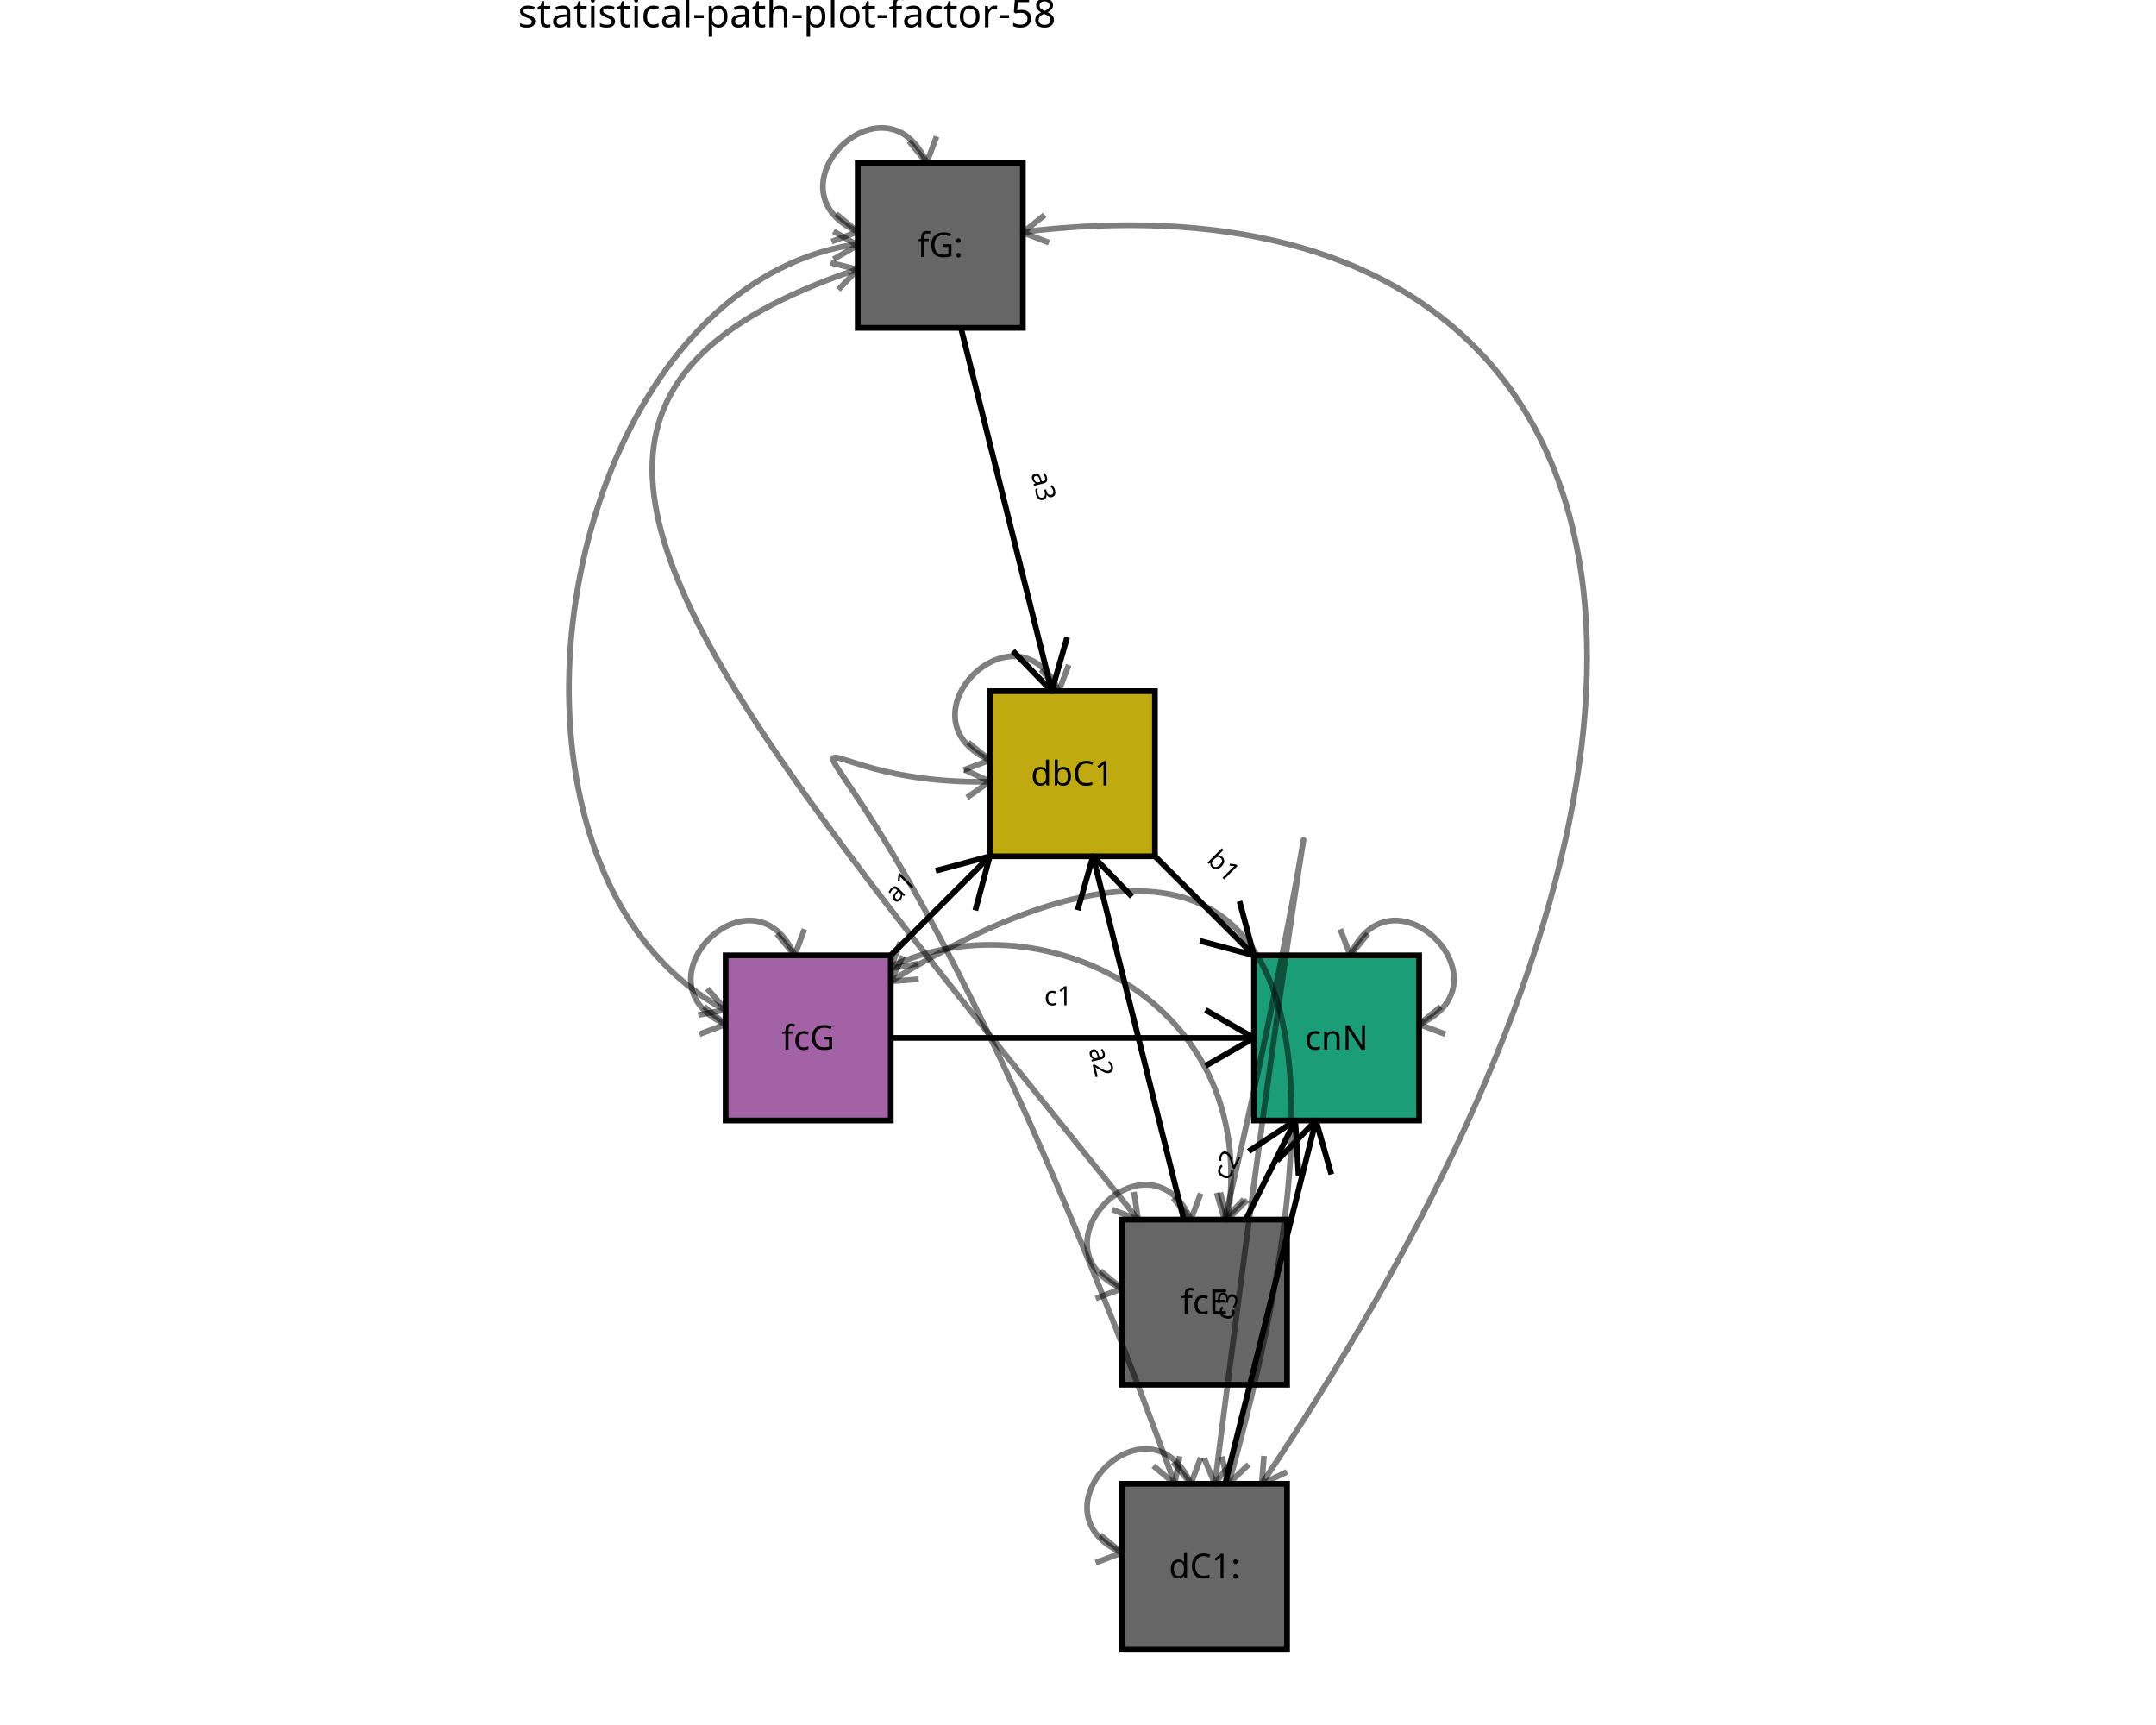
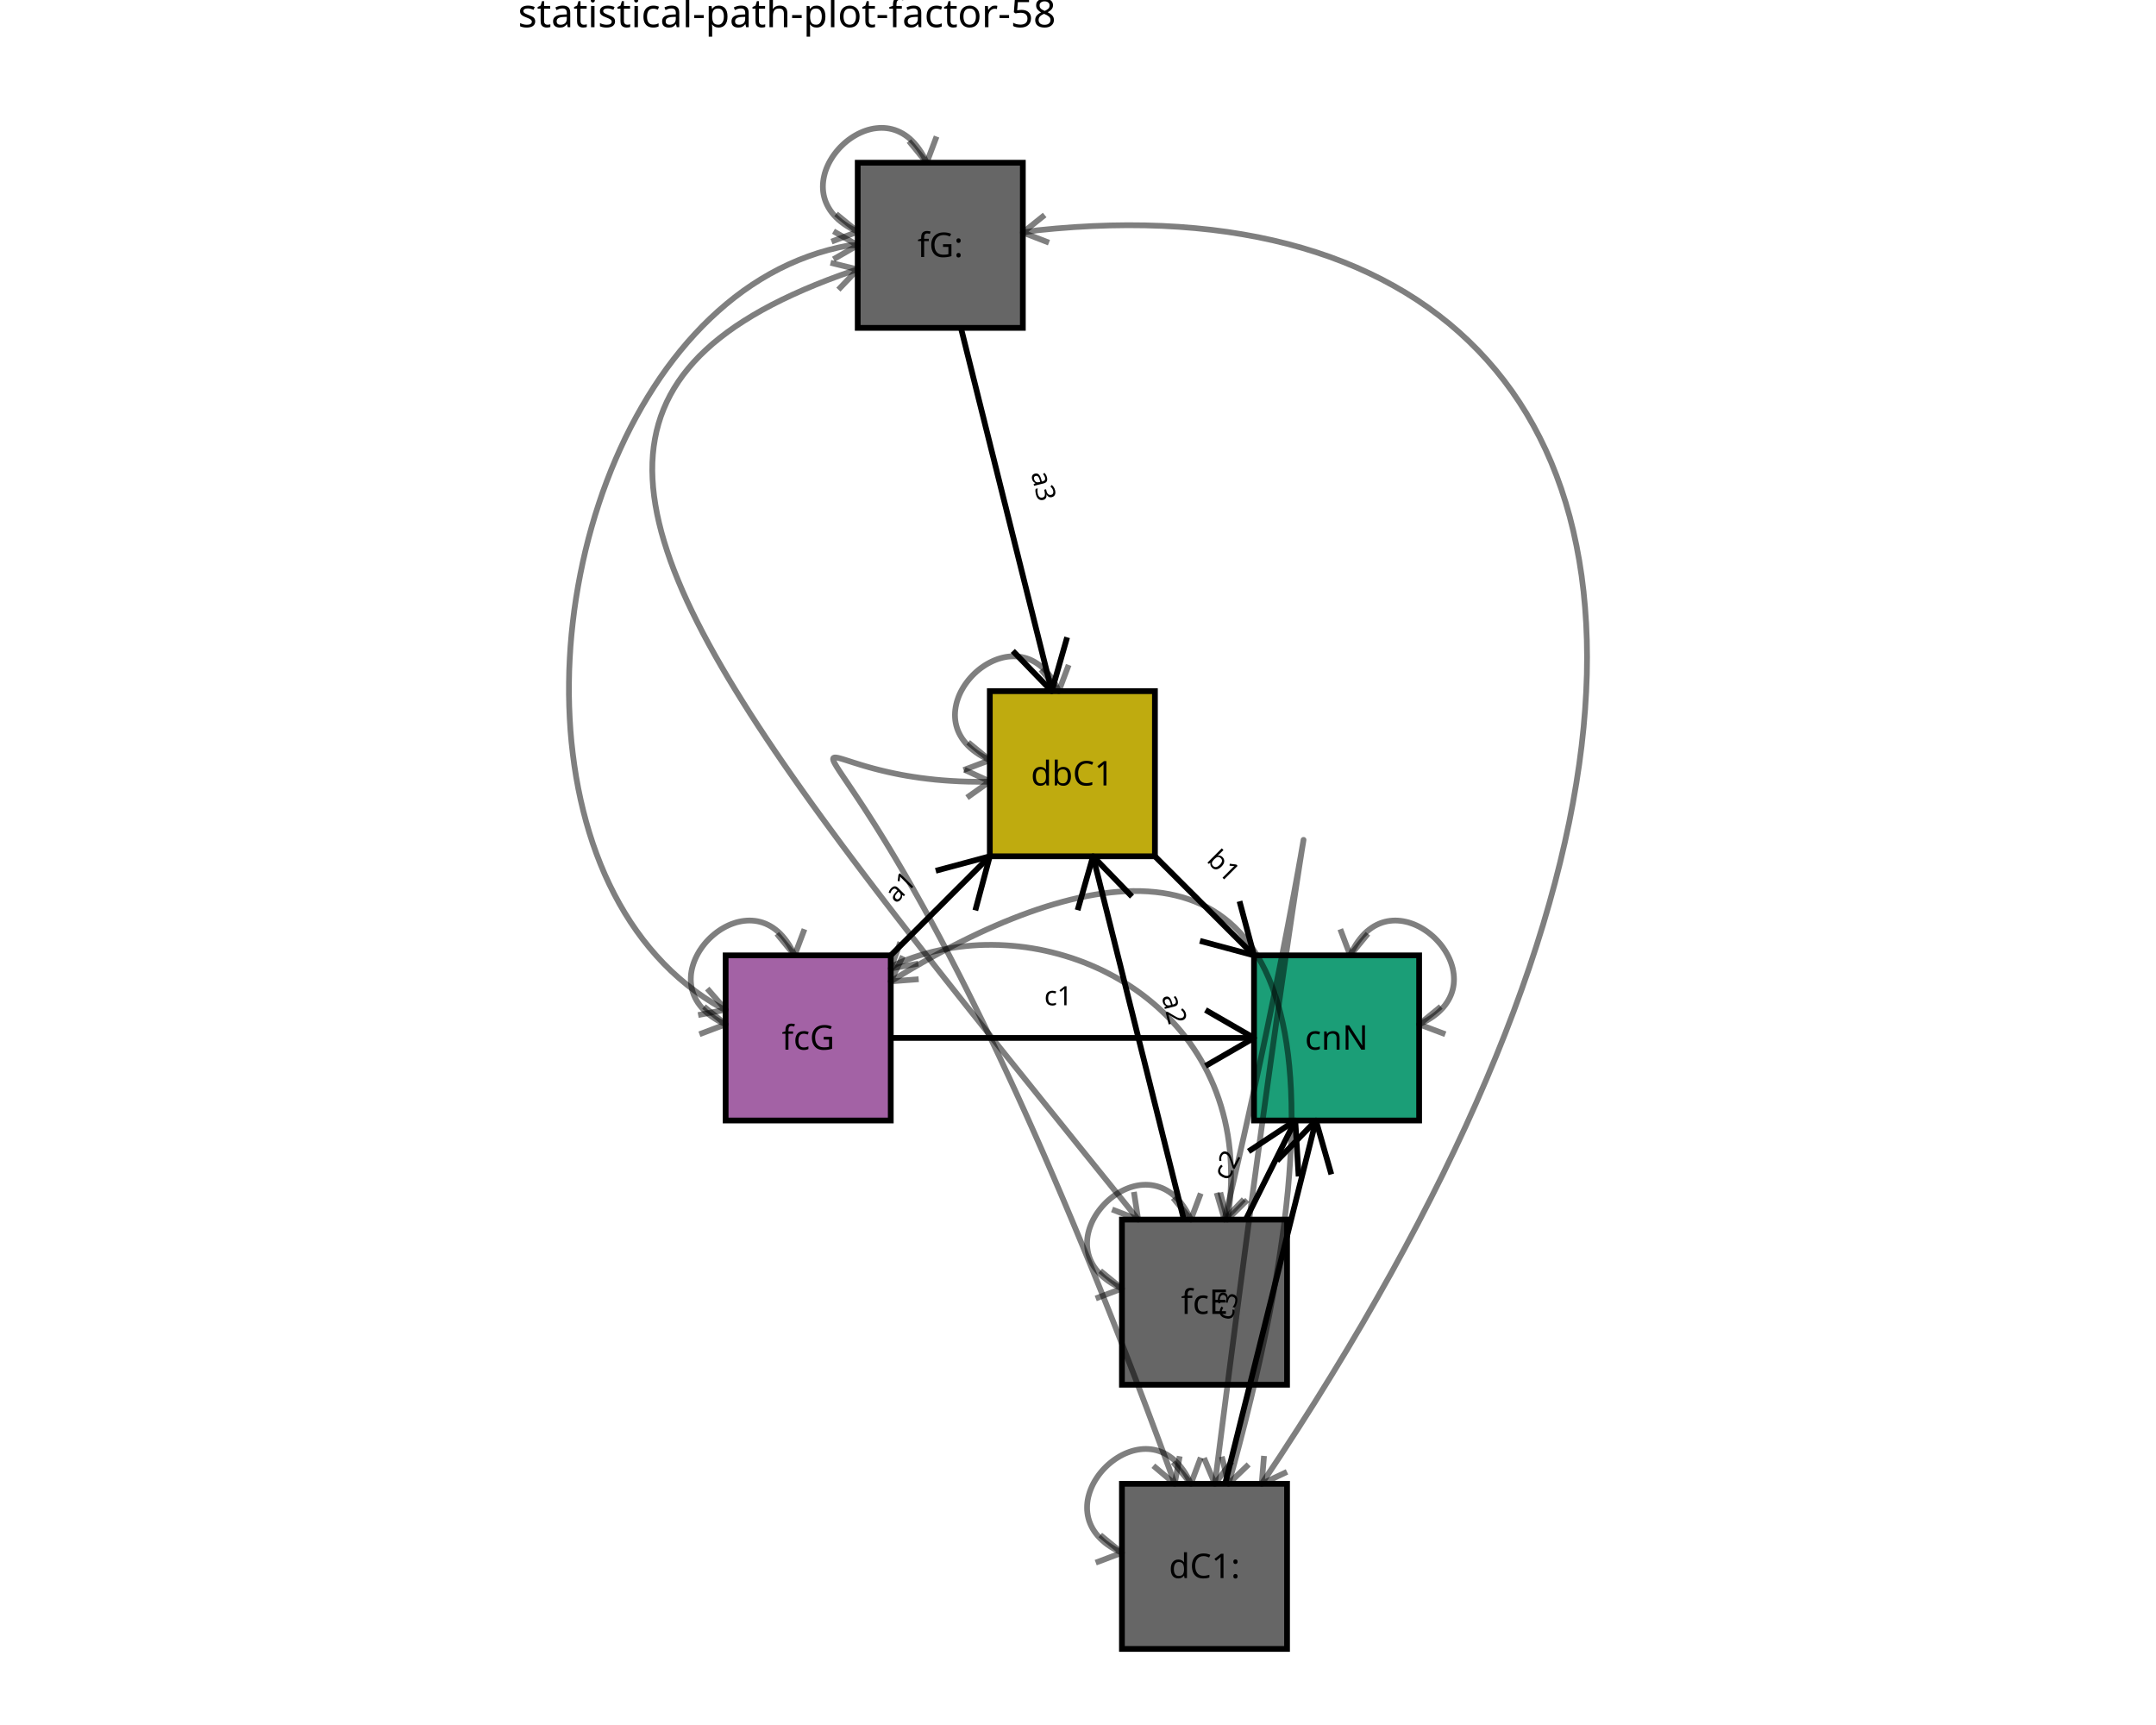
<svg xmlns="http://www.w3.org/2000/svg" class="svglite" data-engine-version="2.0" width="720.00pt" height="576.00pt" viewBox="0 0 720.00 576.00">
  <defs>
    <style type="text/css">
    .svglite line, .svglite polyline, .svglite polygon, .svglite path, .svglite rect, .svglite circle {
      fill: none;
      stroke: #000000;
      stroke-linecap: round;
      stroke-linejoin: round;
      stroke-miterlimit: 10.00;
    }
  </style>
  </defs>
  <rect width="100%" height="100%" style="stroke: none; fill: #FFFFFF;" />
  <defs>
    <clipPath id="cpMC4wMHw3MjAuMDB8MC4wMHw1NzYuMDA=">
      <rect x="0.00" y="0.00" width="720.00" height="576.00" />
    </clipPath>
  </defs>
  <g clip-path="url(#cpMC4wMHw3MjAuMDB8MC4wMHw1NzYuMDA=)">
</g>
  <defs>
    <clipPath id="cpMTczLjAwfDU0Ny4wMHwwLjAwfDU3Ni4wMA==">
      <rect x="173.00" y="0.00" width="373.99" height="576.00" />
    </clipPath>
  </defs>
  <g clip-path="url(#cpMTczLjAwfDU0Ny4wMHwwLjAwfDU3Ni4wMA==)">
    <rect x="173.00" y="0.00" width="373.99" height="576.00" style="stroke-width: 10.67; stroke: none;" />
  </g>
  <g clip-path="url(#cpMC4wMHw3MjAuMDB8MC4wMHw1NzYuMDA=)">
</g>
  <defs>
    <clipPath id="cpMTczLjAwfDU0Ny4wMHwxNy4zMHw1NzYuMDA=">
      <rect x="173.00" y="17.30" width="373.99" height="558.70" />
    </clipPath>
  </defs>
  <g clip-path="url(#cpMTczLjAwfDU0Ny4wMHwxNy4zMHw1NzYuMDA=)">
    <rect x="173.00" y="17.30" width="373.99" height="558.70" style="stroke-width: 10.67; stroke: none;" />
    <rect x="242.33" y="319.01" width="55.14" height="55.14" style="stroke-width: 1.92; stroke-linecap: butt; stroke-linejoin: miter; fill: #A362A5;" />
    <rect x="418.78" y="319.01" width="55.14" height="55.14" style="stroke-width: 1.92; stroke-linecap: butt; stroke-linejoin: miter; fill: #1B9E77;" />
    <rect x="330.55" y="230.79" width="55.14" height="55.14" style="stroke-width: 1.92; stroke-linecap: butt; stroke-linejoin: miter; fill: #BFAB0F;" />
    <rect x="374.67" y="407.24" width="55.14" height="55.14" style="stroke-width: 1.92; stroke-linecap: butt; stroke-linejoin: miter; fill: #666666;" />
    <rect x="286.44" y="54.34" width="55.14" height="55.14" style="stroke-width: 1.92; stroke-linecap: butt; stroke-linejoin: miter; fill: #666666;" />
    <rect x="374.67" y="495.46" width="55.14" height="55.14" style="stroke-width: 1.92; stroke-linecap: butt; stroke-linejoin: miter; fill: #666666;" />
    <polyline points="297.47,346.58 298.42,346.58 300.20,346.58 301.98,346.58 303.76,346.58 305.55,346.58 307.33,346.58 309.11,346.58 310.89,346.58 312.68,346.58 314.46,346.58 316.24,346.58 318.02,346.58 319.80,346.58 321.59,346.58 323.37,346.58 325.15,346.58 326.93,346.58 328.72,346.58 330.50,346.58 332.28,346.58 334.06,346.58 335.85,346.58 337.63,346.58 339.41,346.58 341.19,346.58 342.97,346.58 344.76,346.58 346.54,346.58 348.32,346.58 350.10,346.58 351.89,346.58 353.67,346.58 355.45,346.58 357.23,346.58 359.02,346.58 360.80,346.58 362.58,346.58 364.36,346.58 366.14,346.58 367.93,346.58 369.71,346.58 371.49,346.58 373.27,346.58 375.06,346.58 376.84,346.58 378.62,346.58 380.40,346.58 382.19,346.58 383.97,346.58 385.75,346.58 387.53,346.58 389.31,346.58 391.10,346.58 392.88,346.58 394.66,346.58 396.44,346.58 398.23,346.58 400.01,346.58 401.79,346.58 403.57,346.58 405.36,346.58 407.14,346.58 408.92,346.58 410.70,346.58 412.49,346.58 414.27,346.58 416.05,346.58 417.83,346.58 418.78,346.58 " style="stroke-width: 1.92; stroke-linecap: butt;" />
    <polyline points="402.58,355.93 418.78,346.58 402.58,337.24 " style="stroke-width: 1.92; stroke-linecap: butt;" />
    <polyline points="297.47,319.01 297.53,318.96 298.42,318.07 299.31,317.18 300.20,316.29 301.09,315.39 301.98,314.50 302.87,313.61 303.76,312.72 304.65,311.83 305.55,310.94 306.44,310.05 307.33,309.16 308.22,308.26 309.11,307.37 310.00,306.48 310.89,305.59 311.78,304.70 312.68,303.81 313.57,302.92 314.46,302.03 315.35,301.14 316.24,300.24 317.13,299.35 318.02,298.46 318.91,297.57 319.80,296.68 320.70,295.79 321.59,294.90 322.48,294.01 323.37,293.12 324.26,292.22 325.15,291.33 326.04,290.44 326.93,289.55 327.82,288.66 328.72,287.77 329.61,286.88 330.50,285.99 330.55,285.93 " style="stroke-width: 1.92; stroke-linecap: butt;" />
    <polyline points="325.71,303.99 330.55,285.93 312.49,290.77 " style="stroke-width: 1.92; stroke-linecap: butt;" />
    <polyline points="385.75,285.99 386.64,286.88 387.53,287.77 388.42,288.66 389.31,289.55 390.21,290.44 391.10,291.33 391.99,292.22 392.88,293.12 393.77,294.01 394.66,294.90 395.55,295.79 396.44,296.68 397.34,297.57 398.23,298.46 399.12,299.35 400.01,300.24 400.90,301.14 401.79,302.03 402.68,302.92 403.57,303.81 404.46,304.70 405.36,305.59 406.25,306.48 407.14,307.37 408.03,308.26 408.92,309.16 409.81,310.05 410.70,310.94 411.59,311.83 412.49,312.72 413.38,313.61 414.27,314.50 415.16,315.39 416.05,316.29 416.94,317.18 417.83,318.07 418.72,318.96 418.78,319.01 " style="stroke-width: 1.92; stroke-linecap: butt;" />
    <polyline points="400.72,314.17 418.78,319.01 413.94,300.95 " style="stroke-width: 1.92; stroke-linecap: butt;" />
    <polyline points="416.02,407.24 416.05,407.18 416.50,406.29 416.94,405.40 417.39,404.51 417.83,403.62 418.28,402.73 418.72,401.84 419.17,400.95 419.61,400.05 420.06,399.16 420.51,398.27 420.95,397.38 421.40,396.49 421.84,395.60 422.29,394.71 422.73,393.82 423.18,392.93 423.62,392.03 424.07,391.14 424.52,390.25 424.96,389.36 425.41,388.47 425.85,387.58 426.30,386.69 426.74,385.80 427.19,384.90 427.63,384.01 428.08,383.12 428.53,382.23 428.97,381.34 429.42,380.45 429.86,379.56 430.31,378.67 430.75,377.78 431.20,376.88 431.64,375.99 432.09,375.10 432.54,374.21 432.56,374.16 " style="stroke-width: 1.92; stroke-linecap: butt;" />
    <polyline points="433.68,392.82 432.56,374.16 416.96,384.46 " style="stroke-width: 1.92; stroke-linecap: butt;" />
    <polyline points="395.34,407.24 395.11,406.29 394.66,404.51 394.22,402.73 393.77,400.95 393.33,399.16 392.88,397.38 392.43,395.60 391.99,393.82 391.54,392.03 391.10,390.25 390.65,388.47 390.21,386.69 389.76,384.90 389.31,383.12 388.87,381.34 388.42,379.56 387.98,377.78 387.53,375.99 387.09,374.21 386.64,372.43 386.20,370.65 385.75,368.86 385.30,367.08 384.86,365.30 384.41,363.52 383.97,361.73 383.52,359.95 383.08,358.17 382.63,356.39 382.19,354.61 381.74,352.82 381.29,351.04 380.85,349.26 380.40,347.48 379.96,345.69 379.51,343.91 379.07,342.13 378.62,340.35 378.18,338.56 377.73,336.78 377.28,335.00 376.84,333.22 376.39,331.44 375.95,329.65 375.50,327.87 375.06,326.09 374.61,324.31 374.17,322.52 373.72,320.74 373.27,318.96 372.83,317.18 372.38,315.39 371.94,313.61 371.49,311.83 371.05,310.05 370.60,308.26 370.15,306.48 369.71,304.70 369.26,302.92 368.82,301.14 368.37,299.35 367.93,297.57 367.48,295.79 367.04,294.01 366.59,292.22 366.14,290.44 365.70,288.66 365.25,286.88 365.02,285.93 " style="stroke-width: 1.92; stroke-linecap: butt;" />
    <polyline points="378.02,299.37 365.02,285.93 359.87,303.91 " style="stroke-width: 1.92; stroke-linecap: butt;" />
    <polyline points="320.90,109.48 321.14,110.43 321.59,112.21 322.03,113.99 322.48,115.77 322.92,117.56 323.37,119.34 323.81,121.12 324.26,122.90 324.71,124.69 325.15,126.47 325.60,128.25 326.04,130.03 326.49,131.82 326.93,133.60 327.38,135.38 327.82,137.16 328.27,138.94 328.72,140.73 329.16,142.51 329.61,144.29 330.05,146.07 330.50,147.86 330.94,149.64 331.39,151.42 331.84,153.20 332.28,154.99 332.73,156.77 333.17,158.55 333.62,160.33 334.06,162.11 334.51,163.90 334.95,165.68 335.40,167.46 335.85,169.24 336.29,171.03 336.74,172.81 337.18,174.59 337.63,176.37 338.07,178.16 338.52,179.94 338.96,181.72 339.41,183.50 339.86,185.28 340.30,187.07 340.75,188.85 341.19,190.63 341.64,192.41 342.08,194.20 342.53,195.98 342.97,197.76 343.42,199.54 343.87,201.33 344.31,203.11 344.76,204.89 345.20,206.67 345.65,208.46 346.09,210.24 346.54,212.02 346.98,213.80 347.43,215.58 347.88,217.37 348.32,219.15 348.77,220.93 349.21,222.71 349.66,224.50 350.10,226.28 350.55,228.06 350.99,229.84 351.23,230.79 " style="stroke-width: 1.92; stroke-linecap: butt;" />
    <polyline points="338.23,217.35 351.23,230.79 356.37,212.81 " style="stroke-width: 1.92; stroke-linecap: butt;" />
    <polyline points="409.13,495.46 409.37,494.52 409.81,492.74 410.26,490.95 410.70,489.17 411.15,487.39 411.59,485.61 412.04,483.82 412.49,482.04 412.93,480.26 413.38,478.48 413.82,476.69 414.27,474.91 414.71,473.13 415.16,471.35 415.60,469.56 416.05,467.78 416.50,466.00 416.94,464.22 417.39,462.44 417.83,460.65 418.28,458.87 418.72,457.09 419.17,455.31 419.61,453.52 420.06,451.74 420.51,449.96 420.95,448.18 421.40,446.39 421.84,444.61 422.29,442.83 422.73,441.05 423.18,439.27 423.62,437.48 424.07,435.70 424.52,433.92 424.96,432.14 425.41,430.35 425.85,428.57 426.30,426.79 426.74,425.01 427.19,423.22 427.63,421.44 428.08,419.66 428.53,417.88 428.97,416.10 429.42,414.31 429.86,412.53 430.31,410.75 430.75,408.97 431.20,407.18 431.64,405.40 432.09,403.62 432.54,401.84 432.98,400.05 433.43,398.27 433.87,396.49 434.32,394.71 434.76,392.93 435.21,391.14 435.66,389.36 436.10,387.58 436.55,385.80 436.99,384.01 437.44,382.23 437.88,380.45 438.33,378.67 438.77,376.88 439.22,375.10 439.46,374.16 " style="stroke-width: 1.92; stroke-linecap: butt;" />
    <polyline points="444.60,392.13 439.46,374.16 426.46,387.60 " style="stroke-width: 1.92; stroke-linecap: butt;" />
    <text x="353.43" y="335.68" text-anchor="middle" style="font-size: 8.91px; font-family: sans;" textLength="9.41px" lengthAdjust="spacingAndGlyphs">c1</text>
    <text transform="translate(302.80,298.27) rotate(-45)" text-anchor="middle" style="font-size: 8.91px; font-family: sans;" textLength="9.91px" lengthAdjust="spacingAndGlyphs">a1</text>
    <text transform="translate(406.44,291.26) rotate(-315)" text-anchor="middle" style="font-size: 8.91px; font-family: sans;" textLength="9.91px" lengthAdjust="spacingAndGlyphs">b1</text>
    <text transform="translate(412.27,390.37) rotate(-63)" text-anchor="middle" style="font-size: 8.91px; font-family: sans;" textLength="9.41px" lengthAdjust="spacingAndGlyphs">c2</text>
-     <text transform="translate(364.79,355.24) rotate(-284)" text-anchor="middle" style="font-size: 8.91px; font-family: sans;" textLength="9.91px" lengthAdjust="spacingAndGlyphs">a2</text>
+     <text transform="translate(389.18,337.63) rotate(-284)" text-anchor="middle" style="font-size: 8.91px; font-family: sans;" textLength="9.91px" lengthAdjust="spacingAndGlyphs">a2</text>
    <text transform="translate(345.51,162.96) rotate(-284)" text-anchor="middle" style="font-size: 8.91px; font-family: sans;" textLength="9.91px" lengthAdjust="spacingAndGlyphs">a3</text>
    <text transform="translate(412.58,436.69) rotate(-76)" text-anchor="middle" style="font-size: 8.91px; font-family: sans;" textLength="9.41px" lengthAdjust="spacingAndGlyphs">c3</text>
    <text x="269.90" y="350.50" text-anchor="middle" style="font-size: 11.38px; font-family: sans;" textLength="17.71px" lengthAdjust="spacingAndGlyphs">fcG</text>
    <text x="446.35" y="350.50" text-anchor="middle" style="font-size: 11.38px; font-family: sans;" textLength="20.25px" lengthAdjust="spacingAndGlyphs">cnN</text>
    <text x="358.12" y="262.28" text-anchor="middle" style="font-size: 11.38px; font-family: sans;" textLength="27.21px" lengthAdjust="spacingAndGlyphs">dbC1</text>
    <text x="402.24" y="438.73" text-anchor="middle" style="font-size: 11.38px; font-family: sans;" textLength="16.45px" lengthAdjust="spacingAndGlyphs">fcE</text>
    <text x="314.01" y="85.83" text-anchor="middle" style="font-size: 11.38px; font-family: sans;" textLength="15.18px" lengthAdjust="spacingAndGlyphs">fG:</text>
    <text x="402.24" y="526.95" text-anchor="middle" style="font-size: 11.38px; font-family: sans;" textLength="24.04px" lengthAdjust="spacingAndGlyphs">dC1:</text>
    <polyline points="297.47,327.69 297.71,327.53 300.58,325.77 303.45,324.05 306.34,322.36 309.23,320.71 312.12,319.10 315.01,317.53 317.91,316.01 320.81,314.54 323.70,313.11 326.59,311.73 329.47,310.40 332.35,309.13 335.21,307.91 338.07,306.75 340.91,305.65 343.74,304.61 346.56,303.63 349.35,302.72 352.13,301.88 354.89,301.10 357.63,300.39 360.34,299.76 363.03,299.20 365.69,298.72 368.32,298.32 370.92,298.00 373.49,297.76 376.02,297.60 378.52,297.53 380.98,297.55 383.41,297.66 385.79,297.86 388.14,298.15 390.44,298.54 392.69,299.03 394.90,299.61 397.06,300.30 399.17,301.09 401.23,301.98 403.23,302.99 405.18,304.10 407.08,305.32 408.91,306.66 410.69,308.11 412.40,309.67 414.05,311.36 415.64,313.16 417.16,315.09 418.61,317.14 420.00,319.32 421.31,321.63 422.55,324.06 423.71,326.63 424.80,329.34 425.81,332.17 426.74,335.15 427.59,338.26 428.36,341.52 429.05,344.92 429.64,348.46 430.15,352.16 430.57,356.00 430.90,359.99 431.14,364.13 431.28,368.43 431.33,372.89 431.28,377.51 431.13,382.28 430.88,387.22 430.53,392.32 430.08,397.59 429.51,403.03 428.85,408.63 428.07,414.41 427.18,420.37 426.18,426.50 425.07,432.80 423.84,439.29 422.49,445.95 421.03,452.81 419.44,459.84 417.74,467.07 415.91,474.48 413.95,482.08 411.87,489.88 410.25,495.46 " style="stroke-width: 1.92; stroke: #000000; stroke-opacity: 0.50; stroke-linecap: butt;" />
    <polyline points="301.51,319.26 297.47,327.69 306.79,326.97 " style="stroke-width: 1.92; stroke: #000000; stroke-opacity: 0.50; stroke-linecap: butt;" />
    <polyline points="408.01,486.38 410.25,495.46 416.99,488.99 " style="stroke-width: 1.92; stroke: #000000; stroke-opacity: 0.50; stroke-linecap: butt;" />
    <polyline points="242.33,337.14 241.23,336.76 238.12,334.95 235.11,333.02 232.20,330.97 229.40,328.81 226.69,326.54 224.09,324.17 221.59,321.69 219.19,319.11 216.89,316.44 214.68,313.67 212.58,310.82 210.57,307.88 208.66,304.85 206.85,301.75 205.13,298.56 203.51,295.31 201.98,291.99 200.55,288.59 199.21,285.14 197.96,281.62 196.81,278.05 195.75,274.43 194.78,270.75 193.90,267.03 193.11,263.26 192.41,259.45 191.81,255.61 191.29,251.73 190.85,247.82 190.51,243.89 190.26,239.93 190.09,235.94 190.00,231.95 190.01,227.93 190.09,223.91 190.27,219.88 190.52,215.84 190.86,211.80 191.29,207.76 191.79,203.73 192.38,199.71 193.05,195.70 193.80,191.71 194.63,187.73 195.53,183.78 196.52,179.85 197.59,175.94 198.73,172.07 199.96,168.24 201.25,164.44 202.63,160.69 204.08,156.97 205.61,153.31 207.21,149.70 208.88,146.14 210.63,142.64 212.46,139.20 214.35,135.83 216.32,132.52 218.36,129.28 220.46,126.12 222.64,123.03 224.89,120.03 227.21,117.11 229.60,114.27 232.06,111.53 234.58,108.88 237.17,106.33 239.83,103.88 242.55,101.53 245.34,99.28 248.19,97.15 251.11,95.13 254.09,93.23 257.13,91.45 260.24,89.79 263.41,88.26 266.64,86.86 269.94,85.59 273.29,84.45 276.70,83.46 280.17,82.61 283.70,81.90 286.44,81.90 " style="stroke-width: 1.92; stroke: #000000; stroke-opacity: 0.50; stroke-linecap: butt;" />
    <polyline points="233.15,338.94 242.33,337.14 236.18,330.10 " style="stroke-width: 1.92; stroke: #000000; stroke-opacity: 0.50; stroke-linecap: butt;" />
    <polyline points="278.34,86.57 286.44,81.90 278.35,77.22 " style="stroke-width: 1.92; stroke: #000000; stroke-opacity: 0.50; stroke-linecap: butt;" />
    <polyline points="297.47,323.39 299.09,322.03 301.12,321.16 303.18,320.36 305.25,319.62 307.35,318.94 309.47,318.33 311.61,317.77 313.77,317.28 315.93,316.84 318.12,316.47 320.31,316.16 322.51,315.91 324.72,315.72 326.94,315.58 329.16,315.51 331.39,315.50 333.62,315.54 335.84,315.65 338.07,315.81 340.29,316.03 342.51,316.30 344.72,316.64 346.93,317.03 349.12,317.48 351.30,317.99 353.47,318.55 355.62,319.17 357.76,319.84 359.88,320.57 361.98,321.35 364.06,322.19 366.12,323.09 368.15,324.03 370.15,325.04 372.13,326.09 374.08,327.20 375.99,328.37 377.88,329.58 379.73,330.85 381.54,332.17 383.32,333.55 385.05,334.97 386.75,336.45 388.40,337.98 390.01,339.56 391.57,341.19 393.09,342.87 394.56,344.60 395.97,346.39 397.34,348.22 398.64,350.10 399.90,352.03 401.10,354.01 402.23,356.04 403.31,358.11 404.32,360.24 405.28,362.41 406.16,364.63 406.98,366.90 407.73,369.21 408.41,371.58 409.02,373.98 409.55,376.44 410.01,378.94 410.39,381.48 410.69,384.07 410.92,386.71 411.06,389.39 411.11,392.12 411.09,394.89 410.97,397.70 410.77,400.56 410.48,403.46 410.09,406.41 409.86,407.24 " style="stroke-width: 1.92; stroke: #000000; stroke-opacity: 0.50; stroke-linecap: butt;" />
    <polyline points="300.66,314.60 297.47,323.39 306.68,321.76 " style="stroke-width: 1.92; stroke: #000000; stroke-opacity: 0.50; stroke-linecap: butt;" />
    <polyline points="407.51,398.19 409.86,407.24 416.53,400.68 " style="stroke-width: 1.92; stroke: #000000; stroke-opacity: 0.50; stroke-linecap: butt;" />
    <polyline points="392.30,495.46 390.45,490.33 386.63,480.03 382.87,470.02 379.17,460.30 375.52,450.87 371.93,441.72 368.40,432.85 364.93,424.26 361.51,415.93 358.16,407.87 354.87,400.07 351.64,392.53 348.47,385.24 345.36,378.20 342.31,371.40 339.33,364.85 336.41,358.53 333.56,352.44 330.77,346.59 328.05,340.96 325.39,335.55 322.80,330.35 320.28,325.37 317.82,320.60 315.44,316.03 313.12,311.66 310.87,307.48 308.69,303.50 306.58,299.71 304.54,296.10 302.58,292.67 300.68,289.41 298.86,286.33 297.11,283.42 295.43,280.66 293.83,278.07 292.31,275.63 290.85,273.34 289.48,271.20 288.18,269.20 286.96,267.35 285.81,265.62 284.75,264.03 283.76,262.56 282.85,261.21 282.02,259.99 281.27,258.87 280.60,257.87 280.02,256.98 279.51,256.18 279.09,255.48 278.75,254.88 278.49,254.37 278.32,253.94 278.23,253.59 278.23,253.32 278.31,253.13 278.48,253.00 278.74,252.94 279.08,252.94 279.51,252.99 280.03,253.10 280.64,253.26 281.34,253.46 282.12,253.70 283.00,253.98 283.97,254.29 285.03,254.63 286.19,254.99 287.43,255.38 288.77,255.78 290.20,256.19 291.73,256.61 293.35,257.03 295.07,257.45 296.89,257.87 298.80,258.28 300.80,258.68 302.91,259.06 305.11,259.41 307.41,259.75 309.82,260.05 312.32,260.33 314.92,260.56 317.62,260.75 320.43,260.90 323.33,261.00 326.34,261.04 329.45,261.03 330.55,260.93 " style="stroke-width: 1.92; stroke: #000000; stroke-opacity: 0.50; stroke-linecap: butt;" />
    <polyline points="385.16,489.43 392.30,495.46 393.96,486.26 " style="stroke-width: 1.92; stroke: #000000; stroke-opacity: 0.50; stroke-linecap: butt;" />
    <polyline points="322.93,266.33 330.55,260.93 322.06,257.03 " style="stroke-width: 1.92; stroke: #000000; stroke-opacity: 0.50; stroke-linecap: butt;" />
    <polyline points="408.93,407.24 409.77,403.78 410.93,398.83 412.07,393.95 413.17,389.14 414.25,384.40 415.31,379.74 416.33,375.16 417.33,370.66 418.30,366.24 419.25,361.91 420.17,357.66 421.06,353.50 421.92,349.44 422.76,345.46 423.57,341.58 424.35,337.80 425.11,334.12 425.84,330.54 426.54,327.07 427.22,323.70 427.86,320.44 428.49,317.29 429.08,314.25 429.65,311.33 430.19,308.53 430.70,305.84 431.19,303.28 431.64,300.84 432.08,298.53 432.48,296.34 432.86,294.29 433.21,292.36 433.54,290.58 433.83,288.93 434.10,287.42 434.35,286.05 434.56,284.82 434.75,283.74 434.91,282.81 435.05,282.02 435.16,281.39 435.24,280.92 435.29,280.60 435.32,280.44 435.32,280.44 435.29,280.60 435.24,280.93 435.16,281.42 435.05,282.09 434.91,282.93 434.75,283.94 434.56,285.13 434.35,286.49 434.10,288.04 433.83,289.77 433.54,291.68 433.21,293.79 432.86,296.08 432.48,298.56 432.08,301.23 431.64,304.11 431.19,307.18 430.70,310.45 430.19,313.92 429.65,317.60 429.08,321.48 428.49,325.57 427.86,329.88 427.22,334.39 426.54,339.13 425.84,344.08 425.11,349.25 424.35,354.64 423.57,360.26 422.76,366.10 421.92,372.17 421.06,378.47 420.17,385.01 419.25,391.78 418.30,398.79 417.33,406.03 416.33,413.52 415.31,421.26 414.25,429.23 413.17,437.46 412.07,445.94 410.93,454.67 409.77,463.65 408.58,472.90 407.37,482.40 406.13,492.16 405.71,495.46 " style="stroke-width: 1.92; stroke: #000000; stroke-opacity: 0.50; stroke-linecap: butt;" />
    <polyline points="406.30,398.27 408.93,407.24 415.38,400.47 " style="stroke-width: 1.92; stroke: #000000; stroke-opacity: 0.50; stroke-linecap: butt;" />
    <polyline points="402.08,486.85 405.71,495.46 411.36,488.01 " style="stroke-width: 1.92; stroke: #000000; stroke-opacity: 0.50; stroke-linecap: butt;" />
    <polyline points="380.09,407.24 376.20,402.39 371.17,396.15 366.19,389.98 361.28,383.89 356.43,377.87 351.65,371.93 346.93,366.07 342.28,360.28 337.69,354.57 333.17,348.93 328.72,343.36 324.34,337.87 320.04,332.45 315.80,327.10 311.64,321.82 307.55,316.61 303.54,311.47 299.61,306.41 295.75,301.41 291.98,296.48 288.28,291.61 284.67,286.82 281.13,282.09 277.69,277.43 274.32,272.83 271.04,268.30 267.85,263.83 264.75,259.43 261.73,255.09 258.81,250.82 255.97,246.60 253.23,242.45 250.58,238.36 248.03,234.33 245.57,230.36 243.20,226.45 240.94,222.60 238.77,218.81 236.71,215.08 234.74,211.40 232.88,207.78 231.12,204.22 229.46,200.72 227.91,197.27 226.47,193.87 225.13,190.53 223.90,187.24 222.79,184.00 221.78,180.82 220.88,177.69 220.10,174.61 219.43,171.59 218.88,168.61 218.44,165.68 218.12,162.80 217.92,159.97 217.83,157.19 217.87,154.46 218.03,151.77 218.31,149.14 218.72,146.54 219.25,143.99 219.91,141.49 220.69,139.03 221.61,136.62 222.65,134.25 223.82,131.92 225.12,129.64 226.56,127.39 228.13,125.19 229.84,123.03 231.68,120.90 233.65,118.82 235.77,116.78 238.02,114.77 240.42,112.81 242.95,110.88 245.63,108.98 248.46,107.13 251.42,105.31 254.53,103.52 257.79,101.77 261.20,100.05 264.76,98.37 268.46,96.72 272.32,95.10 276.33,93.51 280.49,91.96 284.81,90.44 286.44,89.96 " style="stroke-width: 1.92; stroke: #000000; stroke-opacity: 0.50; stroke-linecap: butt;" />
    <polyline points="371.38,403.85 380.09,407.24 378.67,398.00 " style="stroke-width: 1.92; stroke: #000000; stroke-opacity: 0.50; stroke-linecap: butt;" />
    <polyline points="279.98,96.72 286.44,89.96 277.36,87.74 " style="stroke-width: 1.92; stroke: #000000; stroke-opacity: 0.50; stroke-linecap: butt;" />
    <polyline points="341.58,77.65 346.39,76.90 352.62,76.30 358.75,75.83 364.80,75.49 370.75,75.28 376.62,75.20 382.39,75.25 388.07,75.43 393.65,75.74 399.15,76.18 404.54,76.74 409.84,77.43 415.03,78.25 420.13,79.19 425.13,80.26 430.03,81.45 434.82,82.77 439.51,84.21 444.10,85.77 448.57,87.46 452.95,89.27 457.21,91.20 461.36,93.24 465.41,95.42 469.34,97.70 473.16,100.11 476.86,102.64 480.45,105.29 483.93,108.05 487.28,110.93 490.52,113.93 493.64,117.04 496.64,120.27 499.52,123.61 502.28,127.07 504.91,130.64 507.42,134.33 509.80,138.12 512.05,142.03 514.18,146.05 516.18,150.18 518.05,154.43 519.78,158.78 521.39,163.24 522.86,167.81 524.20,172.49 525.40,177.27 526.46,182.17 527.39,187.17 528.18,192.27 528.83,197.49 529.33,202.80 529.70,208.22 529.92,213.75 530.00,219.38 529.93,225.11 529.71,230.94 529.35,236.88 528.84,242.92 528.18,249.05 527.37,255.29 526.40,261.63 525.29,268.06 524.02,274.60 522.59,281.23 521.01,287.96 519.27,294.79 517.37,301.71 515.32,308.73 513.10,315.84 510.72,323.05 508.17,330.35 505.47,337.75 502.60,345.24 499.56,352.82 496.35,360.49 492.98,368.26 489.44,376.12 485.72,384.06 481.84,392.10 477.78,400.22 473.55,408.44 469.14,416.74 464.56,425.13 459.80,433.60 454.87,442.17 449.75,450.82 444.45,459.55 438.98,468.37 433.31,477.27 427.47,486.26 421.44,495.33 421.35,495.46 " style="stroke-width: 1.92; stroke: #000000; stroke-opacity: 0.50; stroke-linecap: butt;" />
    <polyline points="348.87,71.79 341.58,77.65 350.30,81.03 " style="stroke-width: 1.92; stroke: #000000; stroke-opacity: 0.50; stroke-linecap: butt;" />
    <polyline points="422.12,486.15 421.35,495.46 429.80,491.47 " style="stroke-width: 1.92; stroke: #000000; stroke-opacity: 0.50; stroke-linecap: butt;" />
    <polyline points="265.36,319.01 265.35,318.99 264.74,317.71 264.10,316.52 263.44,315.40 262.74,314.37 262.02,313.42 261.28,312.54 260.52,311.73 259.73,311.00 258.93,310.35 258.12,309.76 257.28,309.24 256.44,308.79 255.58,308.40 254.72,308.08 253.84,307.82 252.96,307.62 252.07,307.48 251.18,307.40 250.29,307.37 249.40,307.40 248.51,307.48 247.63,307.61 246.75,307.79 245.87,308.01 245.01,308.29 244.15,308.60 243.30,308.96 242.47,309.36 241.66,309.80 240.85,310.28 240.07,310.79 239.31,311.34 238.57,311.92 237.85,312.53 237.15,313.17 236.48,313.84 235.84,314.53 235.23,315.25 234.65,315.99 234.11,316.76 233.59,317.54 233.12,318.34 232.68,319.16 232.28,319.99 231.92,320.83 231.60,321.69 231.33,322.56 231.10,323.43 230.92,324.31 230.79,325.20 230.72,326.09 230.69,326.98 230.72,327.87 230.80,328.76 230.94,329.65 231.14,330.53 231.40,331.40 231.72,332.27 232.11,333.12 232.56,333.97 233.07,334.80 233.66,335.62 234.32,336.42 235.05,337.20 235.85,337.97 236.73,338.71 237.69,339.43 238.72,340.12 239.83,340.79 241.03,341.43 242.31,342.04 242.33,342.04 " style="stroke-width: 1.92; stroke: #000000; stroke-opacity: 0.50; stroke-linecap: butt;" />
    <polyline points="259.43,311.78 265.36,319.01 268.66,310.27 " style="stroke-width: 1.92; stroke: #000000; stroke-opacity: 0.50; stroke-linecap: butt;" />
    <polyline points="233.58,345.34 242.33,342.04 235.10,336.12 " style="stroke-width: 1.92; stroke: #000000; stroke-opacity: 0.50; stroke-linecap: butt;" />
    <polyline points="473.92,342.04 473.94,342.04 475.22,341.43 476.42,340.79 477.53,340.12 478.56,339.43 479.52,338.71 480.40,337.97 481.20,337.20 481.93,336.42 482.59,335.62 483.17,334.80 483.69,333.97 484.14,333.12 484.53,332.27 484.85,331.40 485.11,330.53 485.31,329.65 485.45,328.76 485.53,327.87 485.56,326.98 485.53,326.09 485.45,325.20 485.32,324.31 485.15,323.43 484.92,322.56 484.65,321.69 484.33,320.83 483.97,319.99 483.57,319.16 483.13,318.34 482.66,317.54 482.14,316.76 481.60,315.99 481.02,315.25 480.40,314.53 479.76,313.84 479.10,313.17 478.40,312.53 477.68,311.92 476.94,311.34 476.18,310.79 475.39,310.28 474.59,309.80 473.78,309.36 472.94,308.96 472.10,308.60 471.24,308.29 470.38,308.01 469.50,307.79 468.62,307.61 467.73,307.48 466.85,307.40 465.95,307.37 465.06,307.40 464.17,307.48 463.29,307.62 462.41,307.82 461.53,308.08 460.67,308.40 459.81,308.79 458.96,309.24 458.13,309.76 457.32,310.35 456.51,311.00 455.73,311.73 454.97,312.54 454.23,313.42 453.51,314.37 452.81,315.40 452.15,316.52 451.50,317.71 450.89,318.99 450.89,319.01 " style="stroke-width: 1.92; stroke: #000000; stroke-opacity: 0.50; stroke-linecap: butt;" />
    <polyline points="481.15,336.12 473.92,342.04 482.67,345.34 " style="stroke-width: 1.92; stroke: #000000; stroke-opacity: 0.50; stroke-linecap: butt;" />
    <polyline points="447.59,310.27 450.89,319.01 456.82,311.78 " style="stroke-width: 1.92; stroke: #000000; stroke-opacity: 0.50; stroke-linecap: butt;" />
    <polyline points="353.58,230.79 353.58,230.77 352.97,229.49 352.33,228.29 351.66,227.18 350.97,226.15 350.25,225.19 349.50,224.31 348.74,223.51 347.96,222.78 347.16,222.12 346.34,221.54 345.51,221.02 344.66,220.57 343.81,220.18 342.94,219.86 342.07,219.60 341.18,219.40 340.30,219.26 339.41,219.18 338.52,219.15 337.63,219.18 336.74,219.25 335.85,219.38 334.97,219.56 334.10,219.79 333.23,220.06 332.37,220.38 331.53,220.74 330.70,221.14 329.88,221.58 329.08,222.05 328.30,222.57 327.53,223.11 326.79,223.69 326.07,224.30 325.38,224.94 324.71,225.61 324.07,226.31 323.46,227.03 322.88,227.77 322.33,228.53 321.82,229.31 321.34,230.12 320.90,230.93 320.50,231.76 320.14,232.61 319.83,233.47 319.55,234.33 319.33,235.21 319.15,236.09 319.02,236.97 318.94,237.86 318.91,238.75 318.94,239.65 319.02,240.53 319.16,241.42 319.36,242.30 319.62,243.18 319.94,244.04 320.33,244.90 320.78,245.74 321.30,246.58 321.89,247.39 322.54,248.19 323.27,248.98 324.08,249.74 324.95,250.48 325.91,251.20 326.94,251.90 328.06,252.56 329.25,253.20 330.53,253.82 330.55,253.82 " style="stroke-width: 1.92; stroke: #000000; stroke-opacity: 0.50; stroke-linecap: butt;" />
    <polyline points="347.65,223.56 353.58,230.79 356.88,222.04 " style="stroke-width: 1.92; stroke: #000000; stroke-opacity: 0.50; stroke-linecap: butt;" />
    <polyline points="321.80,257.12 330.55,253.82 323.32,247.89 " style="stroke-width: 1.92; stroke: #000000; stroke-opacity: 0.50; stroke-linecap: butt;" />
    <polyline points="397.70,407.24 397.69,407.22 397.08,405.94 396.44,404.74 395.77,403.63 395.08,402.60 394.36,401.64 393.62,400.76 392.85,399.96 392.07,399.23 391.27,398.57 390.45,397.98 389.62,397.47 388.78,397.02 387.92,396.63 387.05,396.31 386.18,396.05 385.30,395.85 384.41,395.71 383.52,395.63 382.63,395.60 381.74,395.63 380.85,395.70 379.97,395.83 379.08,396.01 378.21,396.24 377.34,396.51 376.49,396.83 375.64,397.19 374.81,397.59 373.99,398.03 373.19,398.50 372.41,399.02 371.65,399.56 370.90,400.14 370.18,400.75 369.49,401.39 368.82,402.06 368.18,402.76 367.57,403.48 366.99,404.22 366.44,404.98 365.93,405.76 365.45,406.57 365.01,407.38 364.61,408.21 364.26,409.06 363.94,409.92 363.67,410.78 363.44,411.66 363.26,412.54 363.13,413.42 363.05,414.31 363.03,415.20 363.05,416.10 363.14,416.98 363.28,417.87 363.48,418.75 363.73,419.63 364.06,420.49 364.44,421.35 364.89,422.19 365.41,423.03 366.00,423.84 366.66,424.64 367.39,425.43 368.19,426.19 369.07,426.93 370.02,427.65 371.06,428.35 372.17,429.01 373.37,429.65 374.65,430.27 374.67,430.27 " style="stroke-width: 1.92; stroke: #000000; stroke-opacity: 0.50; stroke-linecap: butt;" />
    <polyline points="391.77,400.01 397.70,407.24 400.99,398.49 " style="stroke-width: 1.92; stroke: #000000; stroke-opacity: 0.50; stroke-linecap: butt;" />
    <polyline points="365.92,433.57 374.67,430.27 367.44,424.34 " style="stroke-width: 1.92; stroke: #000000; stroke-opacity: 0.50; stroke-linecap: butt;" />
    <polyline points="309.47,54.34 309.47,54.32 308.86,53.04 308.22,51.84 307.55,50.73 306.85,49.70 306.13,48.74 305.39,47.86 304.63,47.06 303.85,46.33 303.05,45.67 302.23,45.09 301.40,44.57 300.55,44.12 299.69,43.73 298.83,43.41 297.95,43.15 297.07,42.95 296.19,42.81 295.30,42.73 294.41,42.70 293.52,42.73 292.63,42.81 291.74,42.93 290.86,43.11 289.98,43.34 289.12,43.61 288.26,43.93 287.42,44.29 286.58,44.69 285.77,45.13 284.97,45.60 284.18,46.12 283.42,46.66 282.68,47.24 281.96,47.85 281.27,48.50 280.60,49.16 279.96,49.86 279.35,50.58 278.77,51.32 278.22,52.08 277.71,52.87 277.23,53.67 276.79,54.48 276.39,55.32 276.03,56.16 275.71,57.02 275.44,57.88 275.22,58.76 275.04,59.64 274.91,60.52 274.83,61.41 274.80,62.30 274.83,63.20 274.91,64.08 275.05,64.97 275.25,65.85 275.51,66.73 275.83,67.59 276.22,68.45 276.67,69.29 277.19,70.13 277.77,70.94 278.43,71.74 279.16,72.53 279.96,73.29 280.84,74.03 281.80,74.75 282.83,75.45 283.95,76.11 285.14,76.75 286.42,77.37 286.44,77.37 " style="stroke-width: 1.92; stroke: #000000; stroke-opacity: 0.50; stroke-linecap: butt;" />
    <polyline points="303.54,47.11 309.47,54.34 312.77,45.59 " style="stroke-width: 1.92; stroke: #000000; stroke-opacity: 0.50; stroke-linecap: butt;" />
    <polyline points="277.69,80.67 286.44,77.37 279.21,71.44 " style="stroke-width: 1.92; stroke: #000000; stroke-opacity: 0.50; stroke-linecap: butt;" />
    <polyline points="397.70,495.46 397.69,495.44 397.08,494.16 396.44,492.97 395.77,491.85 395.08,490.82 394.36,489.86 393.62,488.99 392.85,488.18 392.07,487.45 391.27,486.80 390.45,486.21 389.62,485.69 388.78,485.24 387.92,484.85 387.05,484.53 386.18,484.27 385.30,484.07 384.41,483.93 383.52,483.85 382.63,483.82 381.74,483.85 380.85,483.93 379.97,484.06 379.08,484.24 378.21,484.46 377.34,484.74 376.49,485.05 375.64,485.41 374.81,485.81 373.99,486.25 373.19,486.73 372.41,487.24 371.65,487.79 370.90,488.37 370.18,488.98 369.49,489.62 368.82,490.29 368.18,490.98 367.57,491.70 366.99,492.44 366.44,493.21 365.93,493.99 365.45,494.79 365.01,495.61 364.61,496.44 364.26,497.28 363.94,498.14 363.67,499.01 363.44,499.88 363.26,500.76 363.13,501.65 363.05,502.54 363.03,503.43 363.05,504.32 363.14,505.21 363.28,506.10 363.48,506.98 363.73,507.85 364.06,508.72 364.44,509.57 364.89,510.42 365.41,511.25 366.00,512.07 366.66,512.87 367.39,513.65 368.19,514.41 369.07,515.16 370.02,515.88 371.06,516.57 372.17,517.24 373.37,517.88 374.65,518.49 374.67,518.49 " style="stroke-width: 1.92; stroke: #000000; stroke-opacity: 0.50; stroke-linecap: butt;" />
    <polyline points="391.77,488.23 397.70,495.46 400.99,486.71 " style="stroke-width: 1.92; stroke: #000000; stroke-opacity: 0.50; stroke-linecap: butt;" />
    <polyline points="365.92,521.79 374.67,518.49 367.44,512.56 " style="stroke-width: 1.92; stroke: #000000; stroke-opacity: 0.50; stroke-linecap: butt;" />
  </g>
  <g clip-path="url(#cpMC4wMHw3MjAuMDB8MC4wMHw1NzYuMDA=)">
    <text x="173.00" y="9.08" style="font-size: 13.20px; font-family: sans;" textLength="166.55px" lengthAdjust="spacingAndGlyphs">statistical-path-plot-factor-58</text>
  </g>
</svg>
